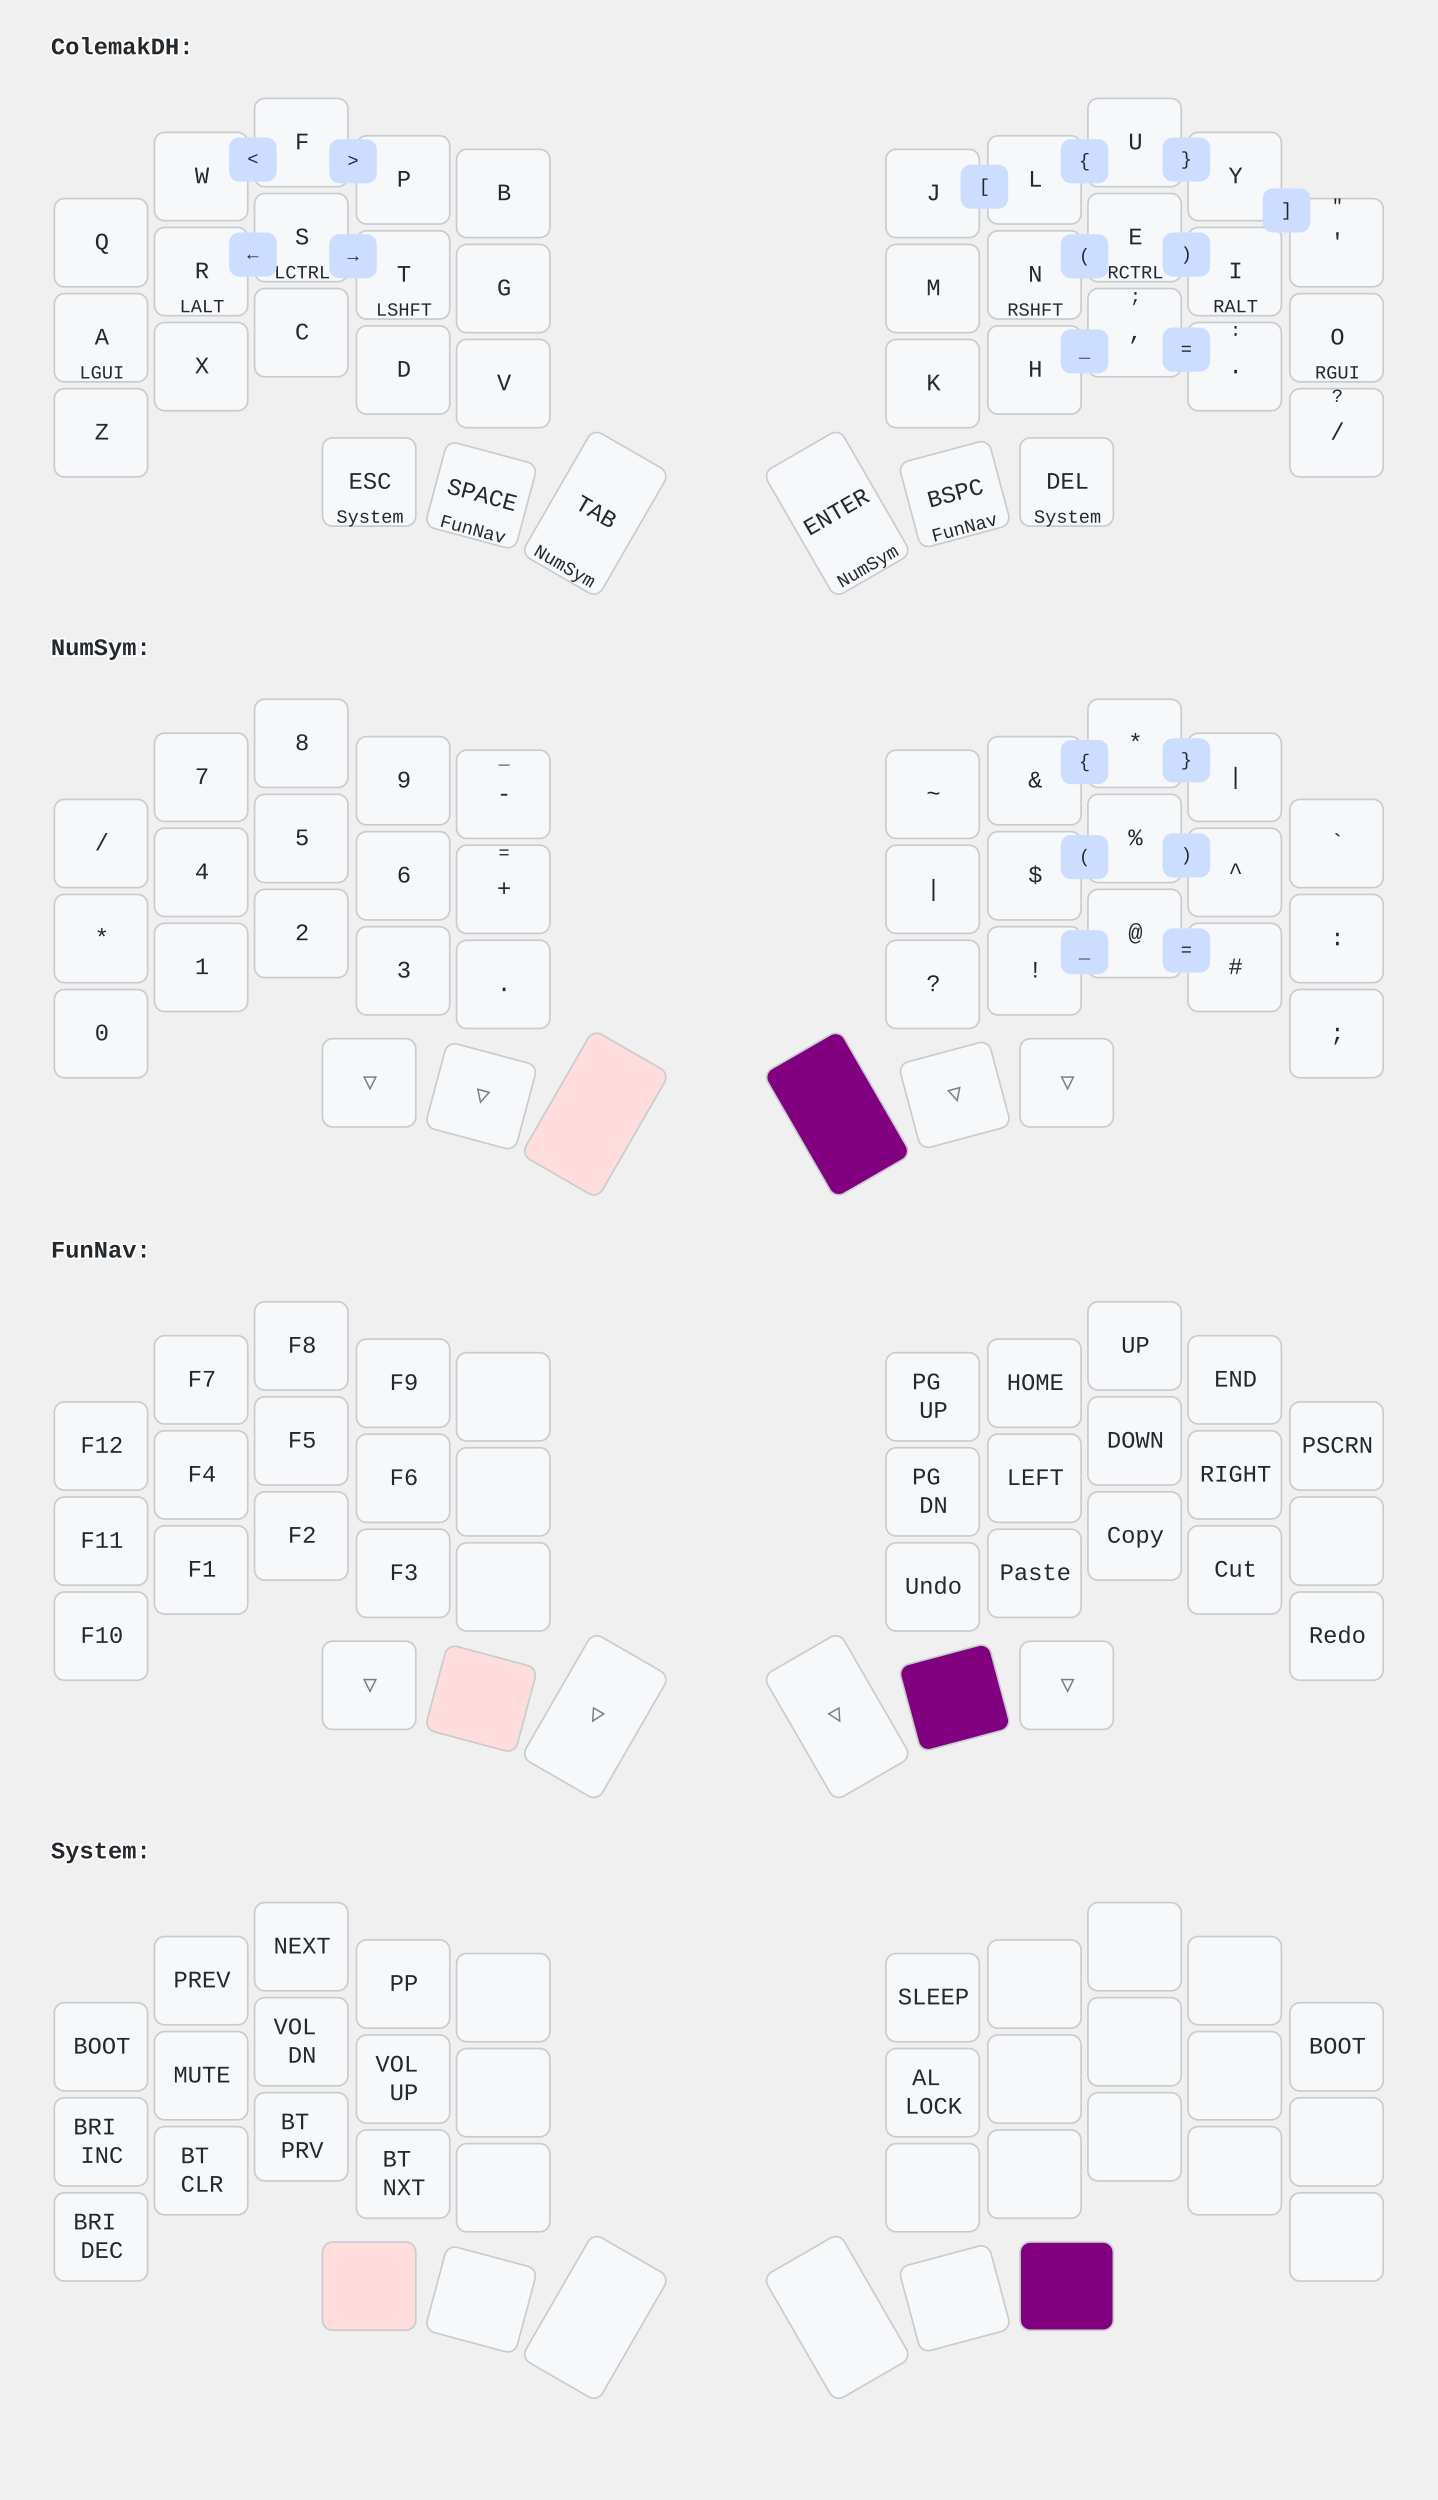
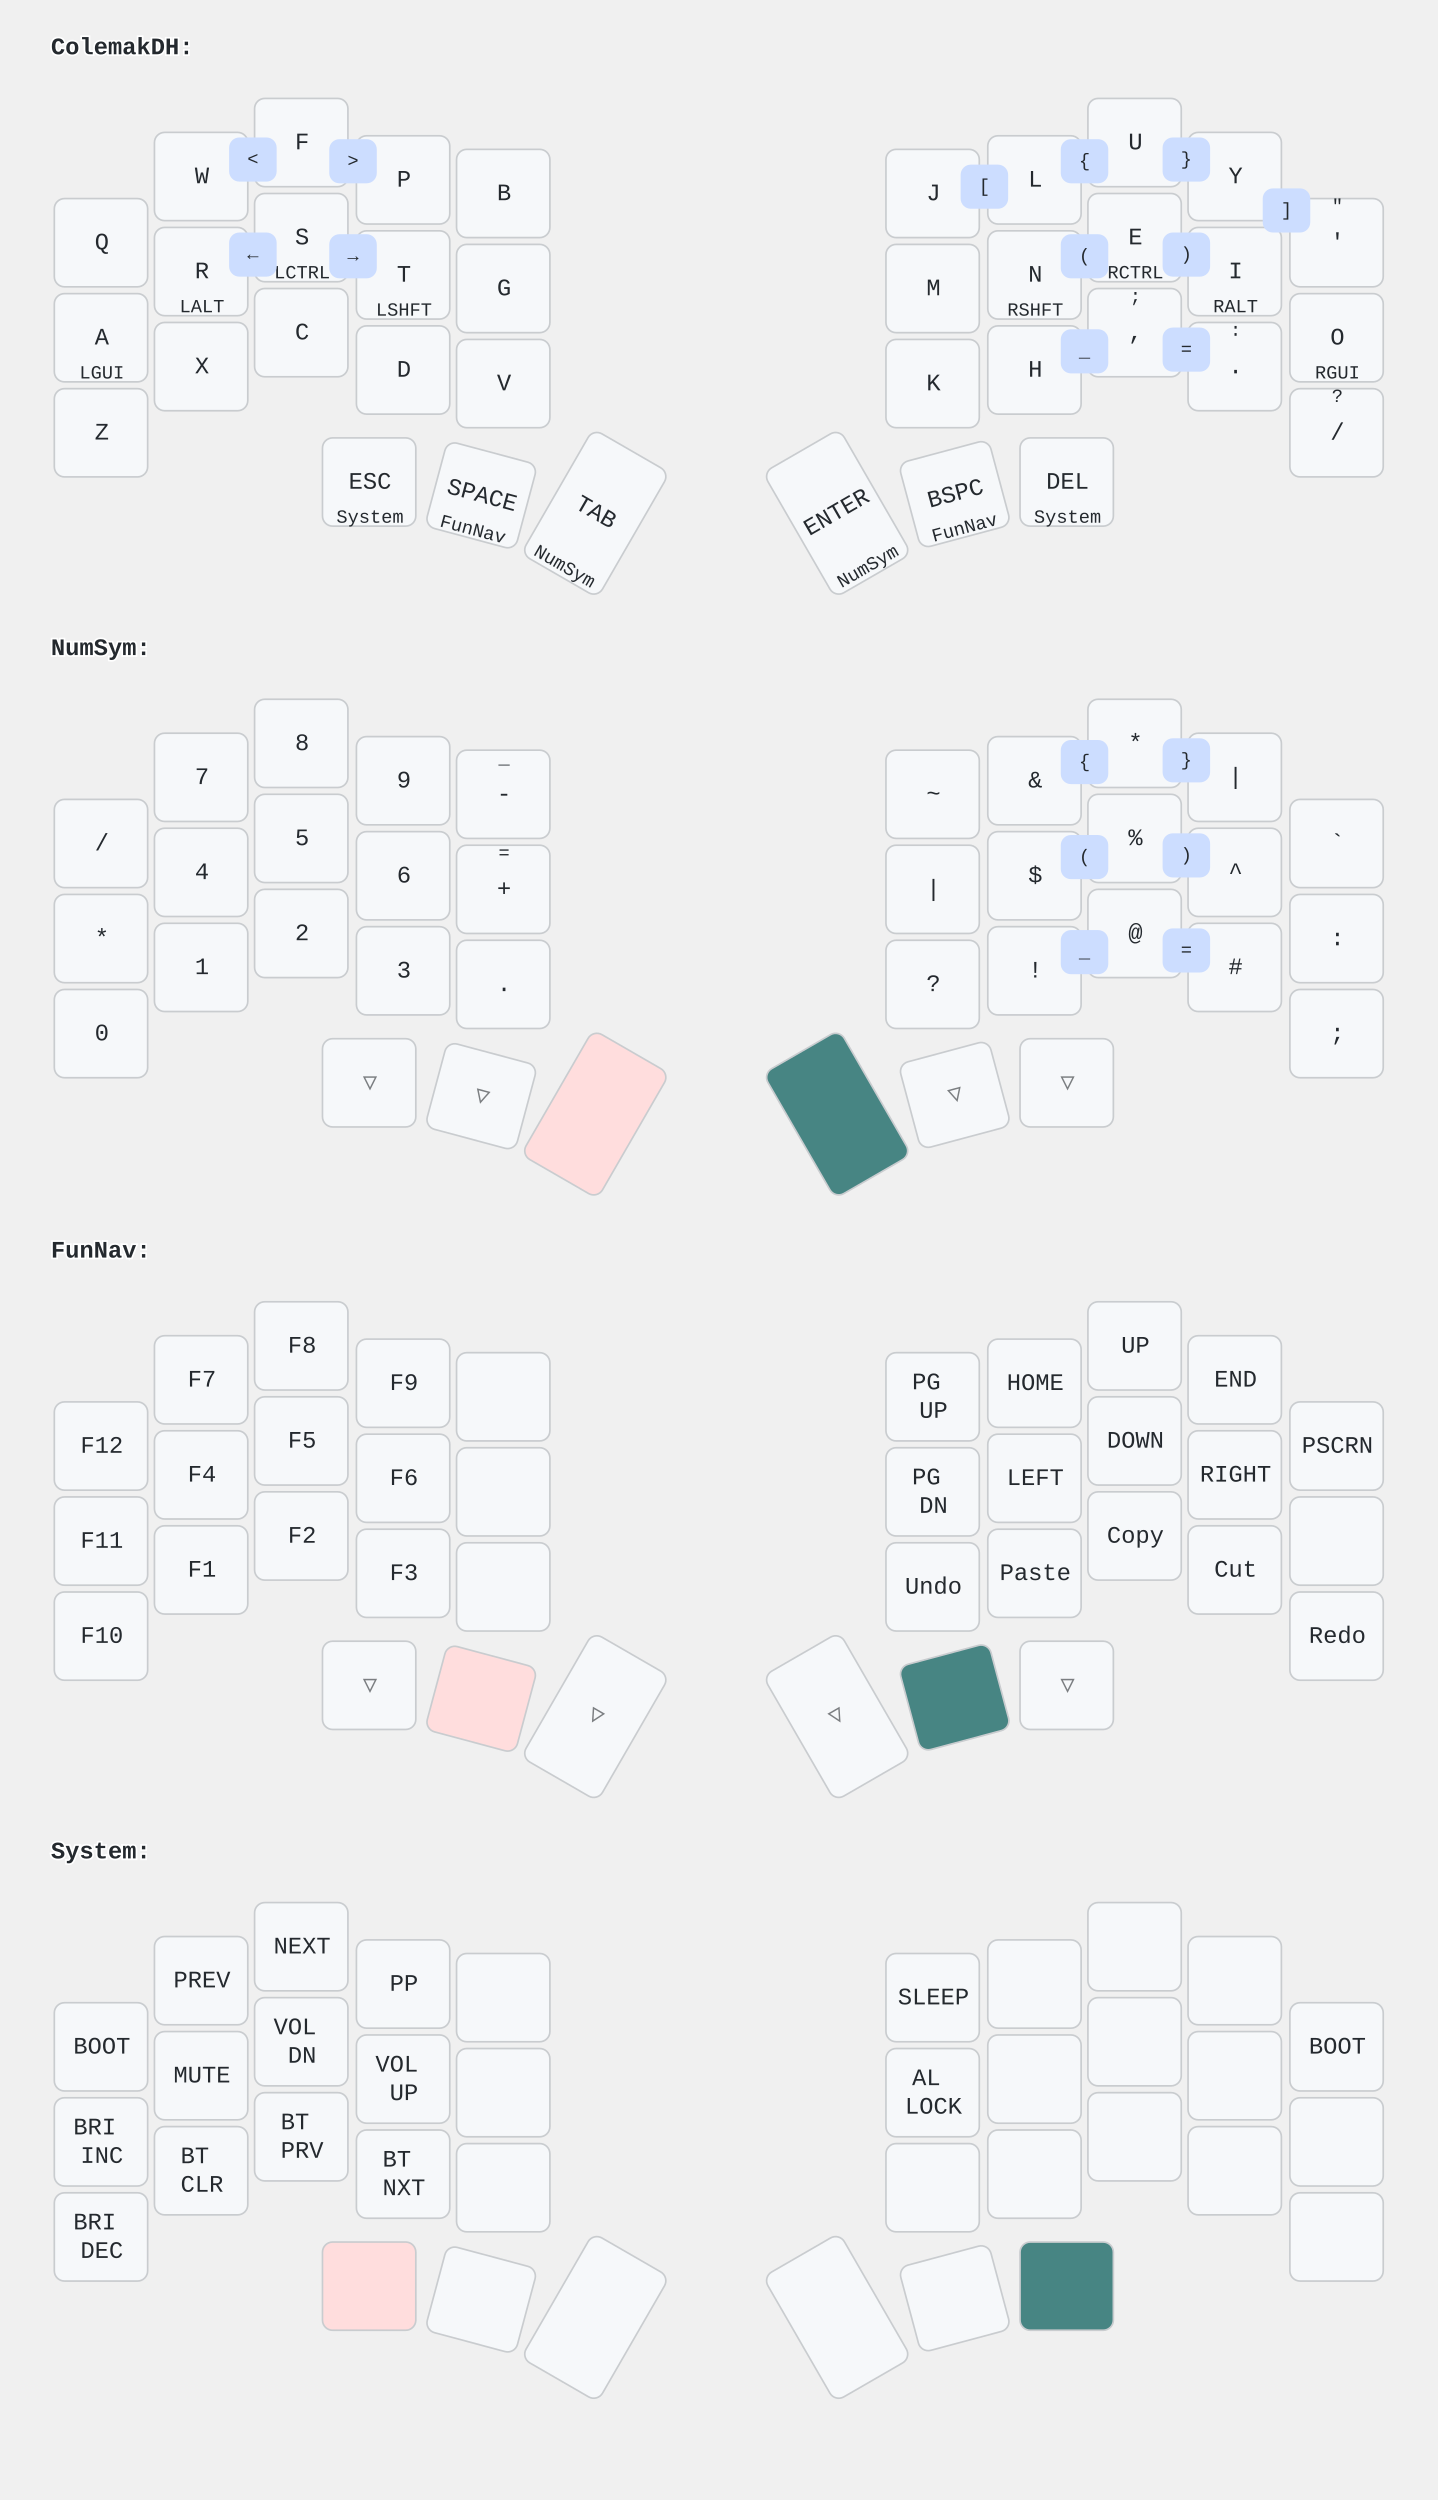
<svg xmlns="http://www.w3.org/2000/svg" width="847" height="1473" viewBox="0 0 847 1473" class="keymap">
  <style>/* inherit to force styles through use tags */
svg path {
    fill: inherit;
}

/* font and background color specifications */
svg.keymap {
    font-family: SFMono-Regular,Consolas,Liberation Mono,Menlo,monospace;
    font-size: 14px;
    font-kerning: normal;
    text-rendering: optimizeLegibility;
    fill: #24292e;
}

/* default key styling */
rect.key {
    fill: #f6f8fa;
    stroke: #c9cccf;
    stroke-width: 1;
}

/* default key side styling, only used is draw_key_sides is set */
rect.side {
    filter: brightness(90%);
}

/* color accent for combo boxes */
rect.combo, rect.combo-separate {
    fill: #cdf;
}

/* color accent for held keys */
rect.held, rect.combo.held {
    fill: #fdd;
}

/* color accent for ghost (optional) keys */
rect.ghost, rect.combo.ghost {
    stroke-dasharray: 4, 4;
    stroke-width: 2;
}

text {
    text-anchor: middle;
    dominant-baseline: middle;
}

/* styling for layer labels */
text.label {
    font-weight: bold;
    text-anchor: start;
    stroke: white;
    stroke-width: 2;
    paint-order: stroke;
}

/* styling for combo tap, and key hold/shifted label text */
text.combo, text.hold, text.shifted {
    font-size: 11px;
}

text.hold {
    text-anchor: middle;
    dominant-baseline: auto;
}

text.shifted {
    text-anchor: middle;
    dominant-baseline: hanging;
}

/* styling for hold/shifted label text in combo box */
text.combo.hold, text.combo.shifted {
    font-size: 8px;
}

/* lighter symbol for transparent keys */
text.trans {
    fill: #7b7e81;
}

/* styling for combo dendrons */
path.combo {
    stroke-width: 1;
    stroke: gray;
    fill: none;
}

/* Start Tabler Icons Cleanup */
/* cannot use height/width with glyphs */
.icon-tabler &gt; path {
    fill: inherit;
    stroke: inherit;
    stroke-width: 2;
}
/* hide tabler's default box */
.icon-tabler &gt; path[stroke="none"][fill="none"] {
    visibility: hidden;
}
/* End Tabler Icons Cleanup */

@media (prefers-color-scheme: dark) {
svg.keymap { fill: #d1d6db; }
rect.key { fill: #3f4750; }
rect.key, rect.combo { stroke: #60666c; }
rect.combo, rect.combo-separate { fill: #1f3d7a; }
rect.held, rect.combo.held { fill: #854747; }
text.label, text.footer { stroke: black; }
text.trans { fill: #7e8184; }
path.combo { stroke: #7f7f7f; }

}
- rect.held.alternate { fill: purple; }</style>
+ rect.held.alternate { fill: #478583; }</style>
  <g transform="translate(30, 0)" class="layer-ColemakDH">
    <text x="0" y="28" class="label">ColemakDH:</text>
    <g transform="translate(0, 56)">
      <g transform="translate(30, 87)" class="key keypos-0">
        <rect rx="6" ry="6" x="-28" y="-26" width="55" height="52" class="key" />
        <text x="0" y="0" class="key tap">Q</text>
      </g>
      <g transform="translate(89, 48)" class="key keypos-1">
        <rect rx="6" ry="6" x="-28" y="-26" width="55" height="52" class="key" />
        <text x="0" y="0" class="key tap">W</text>
      </g>
      <g transform="translate(148, 28)" class="key keypos-2">
        <rect rx="6" ry="6" x="-28" y="-26" width="55" height="52" class="key" />
        <text x="0" y="0" class="key tap">F</text>
      </g>
      <g transform="translate(208, 50)" class="key keypos-3">
        <rect rx="6" ry="6" x="-28" y="-26" width="55" height="52" class="key" />
        <text x="0" y="0" class="key tap">P</text>
      </g>
      <g transform="translate(267, 58)" class="key keypos-4">
        <rect rx="6" ry="6" x="-28" y="-26" width="55" height="52" class="key" />
        <text x="0" y="0" class="key tap">B</text>
      </g>
      <g transform="translate(520, 58)" class="key keypos-5">
        <rect rx="6" ry="6" x="-28" y="-26" width="55" height="52" class="key" />
        <text x="0" y="0" class="key tap">J</text>
      </g>
      <g transform="translate(580, 50)" class="key keypos-6">
        <rect rx="6" ry="6" x="-28" y="-26" width="55" height="52" class="key" />
        <text x="0" y="0" class="key tap">L</text>
      </g>
      <g transform="translate(639, 28)" class="key keypos-7">
        <rect rx="6" ry="6" x="-28" y="-26" width="55" height="52" class="key" />
        <text x="0" y="0" class="key tap">U</text>
      </g>
      <g transform="translate(698, 48)" class="key keypos-8">
        <rect rx="6" ry="6" x="-28" y="-26" width="55" height="52" class="key" />
        <text x="0" y="0" class="key tap">Y</text>
      </g>
      <g transform="translate(758, 87)" class="key keypos-9">
        <rect rx="6" ry="6" x="-28" y="-26" width="55" height="52" class="key" />
        <text x="0" y="0" class="key tap">'</text>
        <text x="0" y="-24" class="key shifted">"</text>
      </g>
      <g transform="translate(30, 143)" class="key keypos-10">
        <rect rx="6" ry="6" x="-28" y="-26" width="55" height="52" class="key" />
        <text x="0" y="0" class="key tap">A</text>
        <text x="0" y="24" class="key hold">LGUI</text>
      </g>
      <g transform="translate(89, 104)" class="key keypos-11">
        <rect rx="6" ry="6" x="-28" y="-26" width="55" height="52" class="key" />
        <text x="0" y="0" class="key tap">R</text>
        <text x="0" y="24" class="key hold">LALT</text>
      </g>
      <g transform="translate(148, 84)" class="key keypos-12">
        <rect rx="6" ry="6" x="-28" y="-26" width="55" height="52" class="key" />
        <text x="0" y="0" class="key tap">S</text>
        <text x="0" y="24" class="key hold">LCTRL</text>
      </g>
      <g transform="translate(208, 106)" class="key keypos-13">
        <rect rx="6" ry="6" x="-28" y="-26" width="55" height="52" class="key" />
        <text x="0" y="0" class="key tap">T</text>
        <text x="0" y="24" class="key hold">LSHFT</text>
      </g>
      <g transform="translate(267, 114)" class="key keypos-14">
        <rect rx="6" ry="6" x="-28" y="-26" width="55" height="52" class="key" />
        <text x="0" y="0" class="key tap">G</text>
      </g>
      <g transform="translate(520, 114)" class="key keypos-15">
        <rect rx="6" ry="6" x="-28" y="-26" width="55" height="52" class="key" />
        <text x="0" y="0" class="key tap">M</text>
      </g>
      <g transform="translate(580, 106)" class="key keypos-16">
        <rect rx="6" ry="6" x="-28" y="-26" width="55" height="52" class="key" />
        <text x="0" y="0" class="key tap">N</text>
        <text x="0" y="24" class="key hold">RSHFT</text>
      </g>
      <g transform="translate(639, 84)" class="key keypos-17">
        <rect rx="6" ry="6" x="-28" y="-26" width="55" height="52" class="key" />
        <text x="0" y="0" class="key tap">E</text>
        <text x="0" y="24" class="key hold">RCTRL</text>
      </g>
      <g transform="translate(698, 104)" class="key keypos-18">
        <rect rx="6" ry="6" x="-28" y="-26" width="55" height="52" class="key" />
        <text x="0" y="0" class="key tap">I</text>
        <text x="0" y="24" class="key hold">RALT</text>
      </g>
      <g transform="translate(758, 143)" class="key keypos-19">
        <rect rx="6" ry="6" x="-28" y="-26" width="55" height="52" class="key" />
        <text x="0" y="0" class="key tap">O</text>
        <text x="0" y="24" class="key hold">RGUI</text>
      </g>
      <g transform="translate(30, 199)" class="key keypos-20">
        <rect rx="6" ry="6" x="-28" y="-26" width="55" height="52" class="key" />
        <text x="0" y="0" class="key tap">Z</text>
      </g>
      <g transform="translate(89, 160)" class="key keypos-21">
        <rect rx="6" ry="6" x="-28" y="-26" width="55" height="52" class="key" />
        <text x="0" y="0" class="key tap">X</text>
      </g>
      <g transform="translate(148, 140)" class="key keypos-22">
        <rect rx="6" ry="6" x="-28" y="-26" width="55" height="52" class="key" />
        <text x="0" y="0" class="key tap">C</text>
      </g>
      <g transform="translate(208, 162)" class="key keypos-23">
        <rect rx="6" ry="6" x="-28" y="-26" width="55" height="52" class="key" />
        <text x="0" y="0" class="key tap">D</text>
      </g>
      <g transform="translate(267, 170)" class="key keypos-24">
        <rect rx="6" ry="6" x="-28" y="-26" width="55" height="52" class="key" />
        <text x="0" y="0" class="key tap">V</text>
      </g>
      <g transform="translate(520, 170)" class="key keypos-25">
        <rect rx="6" ry="6" x="-28" y="-26" width="55" height="52" class="key" />
        <text x="0" y="0" class="key tap">K</text>
      </g>
      <g transform="translate(580, 162)" class="key keypos-26">
        <rect rx="6" ry="6" x="-28" y="-26" width="55" height="52" class="key" />
        <text x="0" y="0" class="key tap">H</text>
      </g>
      <g transform="translate(639, 140)" class="key keypos-27">
        <rect rx="6" ry="6" x="-28" y="-26" width="55" height="52" class="key" />
        <text x="0" y="0" class="key tap">,</text>
        <text x="0" y="-24" class="key shifted">;</text>
      </g>
      <g transform="translate(698, 160)" class="key keypos-28">
        <rect rx="6" ry="6" x="-28" y="-26" width="55" height="52" class="key" />
        <text x="0" y="0" class="key tap">.</text>
        <text x="0" y="-24" class="key shifted">:</text>
      </g>
      <g transform="translate(758, 199)" class="key keypos-29">
        <rect rx="6" ry="6" x="-28" y="-26" width="55" height="52" class="key" />
        <text x="0" y="0" class="key tap">/</text>
        <text x="0" y="-24" class="key shifted">?</text>
      </g>
      <g transform="translate(188, 228)" class="key keypos-30">
        <rect rx="6" ry="6" x="-28" y="-26" width="55" height="52" class="key" />
        <text x="0" y="0" class="key tap">ESC</text>
        <text x="0" y="24" class="key hold">System</text>
      </g>
      <g transform="translate(254, 236) rotate(15.0)" class="key keypos-31">
        <rect rx="6" ry="6" x="-28" y="-26" width="55" height="52" class="key" />
        <text x="0" y="0" class="key tap">SPACE</text>
        <text x="0" y="24" class="key hold">FunNav</text>
      </g>
      <g transform="translate(321, 246) rotate(30.0)" class="key keypos-32">
        <rect rx="6" ry="6" x="-26" y="-42" width="52" height="85" class="key" />
        <text x="0" y="0" class="key tap">TAB</text>
        <text x="0" y="40" class="key hold">NumSym</text>
      </g>
      <g transform="translate(463, 246) rotate(-30.0)" class="key keypos-33">
        <rect rx="6" ry="6" x="-26" y="-42" width="52" height="85" class="key" />
        <text x="0" y="0" class="key tap">ENTER</text>
        <text x="0" y="40" class="key hold">NumSym</text>
      </g>
      <g transform="translate(533, 235) rotate(-15.0)" class="key keypos-34">
        <rect rx="6" ry="6" x="-28" y="-26" width="55" height="52" class="key" />
        <text x="0" y="0" class="key tap">BSPC</text>
        <text x="0" y="24" class="key hold">FunNav</text>
      </g>
      <g transform="translate(599, 228)" class="key keypos-35">
        <rect rx="6" ry="6" x="-28" y="-26" width="55" height="52" class="key" />
        <text x="0" y="0" class="key tap">DEL</text>
        <text x="0" y="24" class="key hold">System</text>
      </g>
      <g class="combo combopos-0">
        <rect rx="6" ry="6" x="595" y="26" width="28" height="26" class="combo" />
        <text x="609" y="39" class="combo tap">{</text>
      </g>
      <g class="combo combopos-1">
        <rect rx="6" ry="6" x="655" y="25" width="28" height="26" class="combo" />
        <text x="669" y="38" class="combo tap">}</text>
      </g>
      <g class="combo combopos-2">
        <rect rx="6" ry="6" x="536" y="41" width="28" height="26" class="combo" />
        <text x="550" y="54" class="combo tap">[</text>
      </g>
      <g class="combo combopos-3">
        <rect rx="6" ry="6" x="714" y="55" width="28" height="26" class="combo" />
        <text x="728" y="68" class="combo tap">]</text>
      </g>
      <g class="combo combopos-4">
        <rect rx="6" ry="6" x="595" y="82" width="28" height="26" class="combo" />
        <text x="609" y="95" class="combo tap">(</text>
      </g>
      <g class="combo combopos-5">
        <rect rx="6" ry="6" x="655" y="81" width="28" height="26" class="combo" />
        <text x="669" y="94" class="combo tap">)</text>
      </g>
      <g class="combo combopos-6">
        <rect rx="6" ry="6" x="105" y="25" width="28" height="26" class="combo" />
        <text x="119" y="38" class="combo tap">&lt;</text>
      </g>
      <g class="combo combopos-7">
        <rect rx="6" ry="6" x="164" y="26" width="28" height="26" class="combo" />
        <text x="178" y="39" class="combo tap">&gt;</text>
      </g>
      <g class="combo combopos-8">
        <rect rx="6" ry="6" x="595" y="138" width="28" height="26" class="combo" />
        <text x="609" y="151" class="combo tap">_</text>
      </g>
      <g class="combo combopos-9">
        <rect rx="6" ry="6" x="655" y="137" width="28" height="26" class="combo" />
        <text x="669" y="150" class="combo tap">=</text>
      </g>
      <g class="combo combopos-10">
        <rect rx="6" ry="6" x="105" y="81" width="28" height="26" class="combo" />
        <text x="119" y="94" class="combo tap">←</text>
      </g>
      <g class="combo combopos-11">
        <rect rx="6" ry="6" x="164" y="82" width="28" height="26" class="combo" />
        <text x="178" y="95" class="combo tap">→</text>
      </g>
    </g>
  </g>
  <g transform="translate(30, 354)" class="layer-NumSym">
    <text x="0" y="28" class="label">NumSym:</text>
    <g transform="translate(0, 56)">
      <g transform="translate(30, 87)" class="key keypos-0">
        <rect rx="6" ry="6" x="-28" y="-26" width="55" height="52" class="key" />
        <text x="0" y="0" class="key tap">/</text>
      </g>
      <g transform="translate(89, 48)" class="key keypos-1">
        <rect rx="6" ry="6" x="-28" y="-26" width="55" height="52" class="key" />
        <text x="0" y="0" class="key tap">7</text>
      </g>
      <g transform="translate(148, 28)" class="key keypos-2">
        <rect rx="6" ry="6" x="-28" y="-26" width="55" height="52" class="key" />
        <text x="0" y="0" class="key tap">8</text>
      </g>
      <g transform="translate(208, 50)" class="key keypos-3">
        <rect rx="6" ry="6" x="-28" y="-26" width="55" height="52" class="key" />
        <text x="0" y="0" class="key tap">9</text>
      </g>
      <g transform="translate(267, 58)" class="key keypos-4">
        <rect rx="6" ry="6" x="-28" y="-26" width="55" height="52" class="key" />
        <text x="0" y="0" class="key tap">-</text>
        <text x="0" y="-24" class="key shifted">_</text>
      </g>
      <g transform="translate(520, 58)" class="key keypos-5">
        <rect rx="6" ry="6" x="-28" y="-26" width="55" height="52" class="key" />
        <text x="0" y="0" class="key tap">~</text>
      </g>
      <g transform="translate(580, 50)" class="key keypos-6">
        <rect rx="6" ry="6" x="-28" y="-26" width="55" height="52" class="key" />
        <text x="0" y="0" class="key tap">&amp;</text>
      </g>
      <g transform="translate(639, 28)" class="key keypos-7">
        <rect rx="6" ry="6" x="-28" y="-26" width="55" height="52" class="key" />
        <text x="0" y="0" class="key tap">*</text>
      </g>
      <g transform="translate(698, 48)" class="key keypos-8">
        <rect rx="6" ry="6" x="-28" y="-26" width="55" height="52" class="key" />
        <text x="0" y="0" class="key tap">|</text>
      </g>
      <g transform="translate(758, 87)" class="key keypos-9">
        <rect rx="6" ry="6" x="-28" y="-26" width="55" height="52" class="key" />
        <text x="0" y="0" class="key tap">`</text>
      </g>
      <g transform="translate(30, 143)" class="key keypos-10">
        <rect rx="6" ry="6" x="-28" y="-26" width="55" height="52" class="key" />
        <text x="0" y="0" class="key tap">*</text>
      </g>
      <g transform="translate(89, 104)" class="key keypos-11">
        <rect rx="6" ry="6" x="-28" y="-26" width="55" height="52" class="key" />
        <text x="0" y="0" class="key tap">4</text>
      </g>
      <g transform="translate(148, 84)" class="key keypos-12">
        <rect rx="6" ry="6" x="-28" y="-26" width="55" height="52" class="key" />
        <text x="0" y="0" class="key tap">5</text>
      </g>
      <g transform="translate(208, 106)" class="key keypos-13">
        <rect rx="6" ry="6" x="-28" y="-26" width="55" height="52" class="key" />
        <text x="0" y="0" class="key tap">6</text>
      </g>
      <g transform="translate(267, 114)" class="key keypos-14">
        <rect rx="6" ry="6" x="-28" y="-26" width="55" height="52" class="key" />
        <text x="0" y="0" class="key tap">+</text>
        <text x="0" y="-24" class="key shifted">=</text>
      </g>
      <g transform="translate(520, 114)" class="key keypos-15">
        <rect rx="6" ry="6" x="-28" y="-26" width="55" height="52" class="key" />
        <text x="0" y="0" class="key tap">|</text>
      </g>
      <g transform="translate(580, 106)" class="key keypos-16">
        <rect rx="6" ry="6" x="-28" y="-26" width="55" height="52" class="key" />
        <text x="0" y="0" class="key tap">$</text>
      </g>
      <g transform="translate(639, 84)" class="key keypos-17">
        <rect rx="6" ry="6" x="-28" y="-26" width="55" height="52" class="key" />
        <text x="0" y="0" class="key tap">%</text>
      </g>
      <g transform="translate(698, 104)" class="key keypos-18">
        <rect rx="6" ry="6" x="-28" y="-26" width="55" height="52" class="key" />
        <text x="0" y="0" class="key tap">^</text>
      </g>
      <g transform="translate(758, 143)" class="key keypos-19">
        <rect rx="6" ry="6" x="-28" y="-26" width="55" height="52" class="key" />
        <text x="0" y="0" class="key tap">:</text>
      </g>
      <g transform="translate(30, 199)" class="key keypos-20">
        <rect rx="6" ry="6" x="-28" y="-26" width="55" height="52" class="key" />
        <text x="0" y="0" class="key tap">0</text>
      </g>
      <g transform="translate(89, 160)" class="key keypos-21">
        <rect rx="6" ry="6" x="-28" y="-26" width="55" height="52" class="key" />
        <text x="0" y="0" class="key tap">1</text>
      </g>
      <g transform="translate(148, 140)" class="key keypos-22">
        <rect rx="6" ry="6" x="-28" y="-26" width="55" height="52" class="key" />
        <text x="0" y="0" class="key tap">2</text>
      </g>
      <g transform="translate(208, 162)" class="key keypos-23">
        <rect rx="6" ry="6" x="-28" y="-26" width="55" height="52" class="key" />
        <text x="0" y="0" class="key tap">3</text>
      </g>
      <g transform="translate(267, 170)" class="key keypos-24">
        <rect rx="6" ry="6" x="-28" y="-26" width="55" height="52" class="key" />
        <text x="0" y="0" class="key tap">.</text>
      </g>
      <g transform="translate(520, 170)" class="key keypos-25">
        <rect rx="6" ry="6" x="-28" y="-26" width="55" height="52" class="key" />
        <text x="0" y="0" class="key tap">?</text>
      </g>
      <g transform="translate(580, 162)" class="key keypos-26">
        <rect rx="6" ry="6" x="-28" y="-26" width="55" height="52" class="key" />
        <text x="0" y="0" class="key tap">!</text>
      </g>
      <g transform="translate(639, 140)" class="key keypos-27">
        <rect rx="6" ry="6" x="-28" y="-26" width="55" height="52" class="key" />
        <text x="0" y="0" class="key tap">@</text>
      </g>
      <g transform="translate(698, 160)" class="key keypos-28">
        <rect rx="6" ry="6" x="-28" y="-26" width="55" height="52" class="key" />
        <text x="0" y="0" class="key tap">#</text>
      </g>
      <g transform="translate(758, 199)" class="key keypos-29">
        <rect rx="6" ry="6" x="-28" y="-26" width="55" height="52" class="key" />
        <text x="0" y="0" class="key tap">;</text>
      </g>
      <g transform="translate(188, 228)" class="key trans keypos-30">
        <rect rx="6" ry="6" x="-28" y="-26" width="55" height="52" class="key trans" />
        <text x="0" y="0" class="key trans tap">▽</text>
      </g>
      <g transform="translate(254, 236) rotate(15.0)" class="key trans keypos-31">
        <rect rx="6" ry="6" x="-28" y="-26" width="55" height="52" class="key trans" />
        <text x="0" y="0" class="key trans tap">▽</text>
      </g>
      <g transform="translate(321, 246) rotate(30.0)" class="key held keypos-32">
        <rect rx="6" ry="6" x="-26" y="-42" width="52" height="85" class="key held" />
      </g>
      <g transform="translate(463, 246) rotate(-30.0)" class="key held alternate keypos-33">
        <rect rx="6" ry="6" x="-26" y="-42" width="52" height="85" class="key held alternate" />
      </g>
      <g transform="translate(533, 235) rotate(-15.0)" class="key trans keypos-34">
        <rect rx="6" ry="6" x="-28" y="-26" width="55" height="52" class="key trans" />
        <text x="0" y="0" class="key trans tap">▽</text>
      </g>
      <g transform="translate(599, 228)" class="key trans keypos-35">
        <rect rx="6" ry="6" x="-28" y="-26" width="55" height="52" class="key trans" />
        <text x="0" y="0" class="key trans tap">▽</text>
      </g>
      <g class="combo combopos-0">
        <rect rx="6" ry="6" x="595" y="26" width="28" height="26" class="combo" />
        <text x="609" y="39" class="combo tap">{</text>
      </g>
      <g class="combo combopos-1">
        <rect rx="6" ry="6" x="655" y="25" width="28" height="26" class="combo" />
        <text x="669" y="38" class="combo tap">}</text>
      </g>
      <g class="combo combopos-2">
        <rect rx="6" ry="6" x="595" y="82" width="28" height="26" class="combo" />
        <text x="609" y="95" class="combo tap">(</text>
      </g>
      <g class="combo combopos-3">
        <rect rx="6" ry="6" x="655" y="81" width="28" height="26" class="combo" />
        <text x="669" y="94" class="combo tap">)</text>
      </g>
      <g class="combo combopos-4">
        <rect rx="6" ry="6" x="595" y="138" width="28" height="26" class="combo" />
        <text x="609" y="151" class="combo tap">_</text>
      </g>
      <g class="combo combopos-5">
        <rect rx="6" ry="6" x="655" y="137" width="28" height="26" class="combo" />
        <text x="669" y="150" class="combo tap">=</text>
      </g>
    </g>
  </g>
  <g transform="translate(30, 709)" class="layer-FunNav">
    <text x="0" y="28" class="label">FunNav:</text>
    <g transform="translate(0, 56)">
      <g transform="translate(30, 87)" class="key keypos-0">
        <rect rx="6" ry="6" x="-28" y="-26" width="55" height="52" class="key" />
        <text x="0" y="0" class="key tap">F12</text>
      </g>
      <g transform="translate(89, 48)" class="key keypos-1">
        <rect rx="6" ry="6" x="-28" y="-26" width="55" height="52" class="key" />
        <text x="0" y="0" class="key tap">F7</text>
      </g>
      <g transform="translate(148, 28)" class="key keypos-2">
        <rect rx="6" ry="6" x="-28" y="-26" width="55" height="52" class="key" />
        <text x="0" y="0" class="key tap">F8</text>
      </g>
      <g transform="translate(208, 50)" class="key keypos-3">
        <rect rx="6" ry="6" x="-28" y="-26" width="55" height="52" class="key" />
        <text x="0" y="0" class="key tap">F9</text>
      </g>
      <g transform="translate(267, 58)" class="key keypos-4">
        <rect rx="6" ry="6" x="-28" y="-26" width="55" height="52" class="key" />
      </g>
      <g transform="translate(520, 58)" class="key keypos-5">
        <rect rx="6" ry="6" x="-28" y="-26" width="55" height="52" class="key" />
        <text x="0" y="0" class="key tap">
          <tspan x="0" dy="-0.6em">PG</tspan>
          <tspan x="0" dy="1.2em">UP</tspan>
        </text>
      </g>
      <g transform="translate(580, 50)" class="key keypos-6">
        <rect rx="6" ry="6" x="-28" y="-26" width="55" height="52" class="key" />
        <text x="0" y="0" class="key tap">HOME</text>
      </g>
      <g transform="translate(639, 28)" class="key keypos-7">
        <rect rx="6" ry="6" x="-28" y="-26" width="55" height="52" class="key" />
        <text x="0" y="0" class="key tap">UP</text>
      </g>
      <g transform="translate(698, 48)" class="key keypos-8">
        <rect rx="6" ry="6" x="-28" y="-26" width="55" height="52" class="key" />
        <text x="0" y="0" class="key tap">END</text>
      </g>
      <g transform="translate(758, 87)" class="key keypos-9">
        <rect rx="6" ry="6" x="-28" y="-26" width="55" height="52" class="key" />
        <text x="0" y="0" class="key tap">PSCRN</text>
      </g>
      <g transform="translate(30, 143)" class="key keypos-10">
        <rect rx="6" ry="6" x="-28" y="-26" width="55" height="52" class="key" />
        <text x="0" y="0" class="key tap">F11</text>
      </g>
      <g transform="translate(89, 104)" class="key keypos-11">
        <rect rx="6" ry="6" x="-28" y="-26" width="55" height="52" class="key" />
        <text x="0" y="0" class="key tap">F4</text>
      </g>
      <g transform="translate(148, 84)" class="key keypos-12">
        <rect rx="6" ry="6" x="-28" y="-26" width="55" height="52" class="key" />
        <text x="0" y="0" class="key tap">F5</text>
      </g>
      <g transform="translate(208, 106)" class="key keypos-13">
        <rect rx="6" ry="6" x="-28" y="-26" width="55" height="52" class="key" />
        <text x="0" y="0" class="key tap">F6</text>
      </g>
      <g transform="translate(267, 114)" class="key keypos-14">
        <rect rx="6" ry="6" x="-28" y="-26" width="55" height="52" class="key" />
      </g>
      <g transform="translate(520, 114)" class="key keypos-15">
        <rect rx="6" ry="6" x="-28" y="-26" width="55" height="52" class="key" />
        <text x="0" y="0" class="key tap">
          <tspan x="0" dy="-0.6em">PG</tspan>
          <tspan x="0" dy="1.2em">DN</tspan>
        </text>
      </g>
      <g transform="translate(580, 106)" class="key keypos-16">
        <rect rx="6" ry="6" x="-28" y="-26" width="55" height="52" class="key" />
        <text x="0" y="0" class="key tap">LEFT</text>
      </g>
      <g transform="translate(639, 84)" class="key keypos-17">
        <rect rx="6" ry="6" x="-28" y="-26" width="55" height="52" class="key" />
        <text x="0" y="0" class="key tap">DOWN</text>
      </g>
      <g transform="translate(698, 104)" class="key keypos-18">
        <rect rx="6" ry="6" x="-28" y="-26" width="55" height="52" class="key" />
        <text x="0" y="0" class="key tap">RIGHT</text>
      </g>
      <g transform="translate(758, 143)" class="key keypos-19">
        <rect rx="6" ry="6" x="-28" y="-26" width="55" height="52" class="key" />
      </g>
      <g transform="translate(30, 199)" class="key keypos-20">
        <rect rx="6" ry="6" x="-28" y="-26" width="55" height="52" class="key" />
        <text x="0" y="0" class="key tap">F10</text>
      </g>
      <g transform="translate(89, 160)" class="key keypos-21">
        <rect rx="6" ry="6" x="-28" y="-26" width="55" height="52" class="key" />
        <text x="0" y="0" class="key tap">F1</text>
      </g>
      <g transform="translate(148, 140)" class="key keypos-22">
        <rect rx="6" ry="6" x="-28" y="-26" width="55" height="52" class="key" />
        <text x="0" y="0" class="key tap">F2</text>
      </g>
      <g transform="translate(208, 162)" class="key keypos-23">
        <rect rx="6" ry="6" x="-28" y="-26" width="55" height="52" class="key" />
        <text x="0" y="0" class="key tap">F3</text>
      </g>
      <g transform="translate(267, 170)" class="key keypos-24">
        <rect rx="6" ry="6" x="-28" y="-26" width="55" height="52" class="key" />
      </g>
      <g transform="translate(520, 170)" class="key keypos-25">
        <rect rx="6" ry="6" x="-28" y="-26" width="55" height="52" class="key" />
        <text x="0" y="0" class="key tap">Undo</text>
      </g>
      <g transform="translate(580, 162)" class="key keypos-26">
        <rect rx="6" ry="6" x="-28" y="-26" width="55" height="52" class="key" />
        <text x="0" y="0" class="key tap">Paste</text>
      </g>
      <g transform="translate(639, 140)" class="key keypos-27">
        <rect rx="6" ry="6" x="-28" y="-26" width="55" height="52" class="key" />
        <text x="0" y="0" class="key tap">Copy</text>
      </g>
      <g transform="translate(698, 160)" class="key keypos-28">
        <rect rx="6" ry="6" x="-28" y="-26" width="55" height="52" class="key" />
        <text x="0" y="0" class="key tap">Cut</text>
      </g>
      <g transform="translate(758, 199)" class="key keypos-29">
        <rect rx="6" ry="6" x="-28" y="-26" width="55" height="52" class="key" />
        <text x="0" y="0" class="key tap">Redo</text>
      </g>
      <g transform="translate(188, 228)" class="key trans keypos-30">
        <rect rx="6" ry="6" x="-28" y="-26" width="55" height="52" class="key trans" />
        <text x="0" y="0" class="key trans tap">▽</text>
      </g>
      <g transform="translate(254, 236) rotate(15.0)" class="key held keypos-31">
        <rect rx="6" ry="6" x="-28" y="-26" width="55" height="52" class="key held" />
      </g>
      <g transform="translate(321, 246) rotate(30.0)" class="key trans keypos-32">
        <rect rx="6" ry="6" x="-26" y="-42" width="52" height="85" class="key trans" />
        <text x="0" y="0" class="key trans tap">▽</text>
      </g>
      <g transform="translate(463, 246) rotate(-30.0)" class="key trans keypos-33">
        <rect rx="6" ry="6" x="-26" y="-42" width="52" height="85" class="key trans" />
        <text x="0" y="0" class="key trans tap">▽</text>
      </g>
      <g transform="translate(533, 235) rotate(-15.0)" class="key held alternate keypos-34">
        <rect rx="6" ry="6" x="-28" y="-26" width="55" height="52" class="key held alternate" />
      </g>
      <g transform="translate(599, 228)" class="key trans keypos-35">
        <rect rx="6" ry="6" x="-28" y="-26" width="55" height="52" class="key trans" />
        <text x="0" y="0" class="key trans tap">▽</text>
      </g>
    </g>
  </g>
  <g transform="translate(30, 1063)" class="layer-System">
    <text x="0" y="28" class="label">System:</text>
    <g transform="translate(0, 56)">
      <g transform="translate(30, 87)" class="key keypos-0">
        <rect rx="6" ry="6" x="-28" y="-26" width="55" height="52" class="key" />
        <text x="0" y="0" class="key tap">BOOT</text>
      </g>
      <g transform="translate(89, 48)" class="key keypos-1">
        <rect rx="6" ry="6" x="-28" y="-26" width="55" height="52" class="key" />
        <text x="0" y="0" class="key tap">PREV</text>
      </g>
      <g transform="translate(148, 28)" class="key keypos-2">
        <rect rx="6" ry="6" x="-28" y="-26" width="55" height="52" class="key" />
        <text x="0" y="0" class="key tap">NEXT</text>
      </g>
      <g transform="translate(208, 50)" class="key keypos-3">
        <rect rx="6" ry="6" x="-28" y="-26" width="55" height="52" class="key" />
        <text x="0" y="0" class="key tap">PP</text>
      </g>
      <g transform="translate(267, 58)" class="key keypos-4">
        <rect rx="6" ry="6" x="-28" y="-26" width="55" height="52" class="key" />
      </g>
      <g transform="translate(520, 58)" class="key keypos-5">
        <rect rx="6" ry="6" x="-28" y="-26" width="55" height="52" class="key" />
        <text x="0" y="0" class="key tap">SLEEP</text>
      </g>
      <g transform="translate(580, 50)" class="key keypos-6">
        <rect rx="6" ry="6" x="-28" y="-26" width="55" height="52" class="key" />
      </g>
      <g transform="translate(639, 28)" class="key keypos-7">
        <rect rx="6" ry="6" x="-28" y="-26" width="55" height="52" class="key" />
      </g>
      <g transform="translate(698, 48)" class="key keypos-8">
        <rect rx="6" ry="6" x="-28" y="-26" width="55" height="52" class="key" />
      </g>
      <g transform="translate(758, 87)" class="key keypos-9">
        <rect rx="6" ry="6" x="-28" y="-26" width="55" height="52" class="key" />
        <text x="0" y="0" class="key tap">BOOT</text>
      </g>
      <g transform="translate(30, 143)" class="key keypos-10">
        <rect rx="6" ry="6" x="-28" y="-26" width="55" height="52" class="key" />
        <text x="0" y="0" class="key tap">
          <tspan x="0" dy="-0.6em">BRI</tspan>
          <tspan x="0" dy="1.2em">INC</tspan>
        </text>
      </g>
      <g transform="translate(89, 104)" class="key keypos-11">
        <rect rx="6" ry="6" x="-28" y="-26" width="55" height="52" class="key" />
        <text x="0" y="0" class="key tap">MUTE</text>
      </g>
      <g transform="translate(148, 84)" class="key keypos-12">
        <rect rx="6" ry="6" x="-28" y="-26" width="55" height="52" class="key" />
        <text x="0" y="0" class="key tap">
          <tspan x="0" dy="-0.6em">VOL</tspan>
          <tspan x="0" dy="1.2em">DN</tspan>
        </text>
      </g>
      <g transform="translate(208, 106)" class="key keypos-13">
        <rect rx="6" ry="6" x="-28" y="-26" width="55" height="52" class="key" />
        <text x="0" y="0" class="key tap">
          <tspan x="0" dy="-0.6em">VOL</tspan>
          <tspan x="0" dy="1.2em">UP</tspan>
        </text>
      </g>
      <g transform="translate(267, 114)" class="key keypos-14">
        <rect rx="6" ry="6" x="-28" y="-26" width="55" height="52" class="key" />
      </g>
      <g transform="translate(520, 114)" class="key keypos-15">
        <rect rx="6" ry="6" x="-28" y="-26" width="55" height="52" class="key" />
        <text x="0" y="0" class="key tap">
          <tspan x="0" dy="-0.6em">AL</tspan>
          <tspan x="0" dy="1.2em">LOCK</tspan>
        </text>
      </g>
      <g transform="translate(580, 106)" class="key keypos-16">
        <rect rx="6" ry="6" x="-28" y="-26" width="55" height="52" class="key" />
      </g>
      <g transform="translate(639, 84)" class="key keypos-17">
        <rect rx="6" ry="6" x="-28" y="-26" width="55" height="52" class="key" />
      </g>
      <g transform="translate(698, 104)" class="key keypos-18">
        <rect rx="6" ry="6" x="-28" y="-26" width="55" height="52" class="key" />
      </g>
      <g transform="translate(758, 143)" class="key keypos-19">
        <rect rx="6" ry="6" x="-28" y="-26" width="55" height="52" class="key" />
      </g>
      <g transform="translate(30, 199)" class="key keypos-20">
        <rect rx="6" ry="6" x="-28" y="-26" width="55" height="52" class="key" />
        <text x="0" y="0" class="key tap">
          <tspan x="0" dy="-0.6em">BRI</tspan>
          <tspan x="0" dy="1.2em">DEC</tspan>
        </text>
      </g>
      <g transform="translate(89, 160)" class="key keypos-21">
        <rect rx="6" ry="6" x="-28" y="-26" width="55" height="52" class="key" />
        <text x="0" y="0" class="key tap">
          <tspan x="0" dy="-0.6em">BT</tspan>
          <tspan x="0" dy="1.2em">CLR</tspan>
        </text>
      </g>
      <g transform="translate(148, 140)" class="key keypos-22">
        <rect rx="6" ry="6" x="-28" y="-26" width="55" height="52" class="key" />
        <text x="0" y="0" class="key tap">
          <tspan x="0" dy="-0.6em">BT</tspan>
          <tspan x="0" dy="1.2em">PRV</tspan>
        </text>
      </g>
      <g transform="translate(208, 162)" class="key keypos-23">
        <rect rx="6" ry="6" x="-28" y="-26" width="55" height="52" class="key" />
        <text x="0" y="0" class="key tap">
          <tspan x="0" dy="-0.6em">BT</tspan>
          <tspan x="0" dy="1.2em">NXT</tspan>
        </text>
      </g>
      <g transform="translate(267, 170)" class="key keypos-24">
        <rect rx="6" ry="6" x="-28" y="-26" width="55" height="52" class="key" />
      </g>
      <g transform="translate(520, 170)" class="key keypos-25">
        <rect rx="6" ry="6" x="-28" y="-26" width="55" height="52" class="key" />
      </g>
      <g transform="translate(580, 162)" class="key keypos-26">
        <rect rx="6" ry="6" x="-28" y="-26" width="55" height="52" class="key" />
      </g>
      <g transform="translate(639, 140)" class="key keypos-27">
        <rect rx="6" ry="6" x="-28" y="-26" width="55" height="52" class="key" />
      </g>
      <g transform="translate(698, 160)" class="key keypos-28">
        <rect rx="6" ry="6" x="-28" y="-26" width="55" height="52" class="key" />
      </g>
      <g transform="translate(758, 199)" class="key keypos-29">
        <rect rx="6" ry="6" x="-28" y="-26" width="55" height="52" class="key" />
      </g>
      <g transform="translate(188, 228)" class="key held keypos-30">
        <rect rx="6" ry="6" x="-28" y="-26" width="55" height="52" class="key held" />
      </g>
      <g transform="translate(254, 236) rotate(15.0)" class="key keypos-31">
        <rect rx="6" ry="6" x="-28" y="-26" width="55" height="52" class="key" />
      </g>
      <g transform="translate(321, 246) rotate(30.0)" class="key keypos-32">
        <rect rx="6" ry="6" x="-26" y="-42" width="52" height="85" class="key" />
      </g>
      <g transform="translate(463, 246) rotate(-30.0)" class="key keypos-33">
        <rect rx="6" ry="6" x="-26" y="-42" width="52" height="85" class="key" />
      </g>
      <g transform="translate(533, 235) rotate(-15.0)" class="key keypos-34">
        <rect rx="6" ry="6" x="-28" y="-26" width="55" height="52" class="key" />
      </g>
      <g transform="translate(599, 228)" class="key held alternate keypos-35">
        <rect rx="6" ry="6" x="-28" y="-26" width="55" height="52" class="key held alternate" />
      </g>
    </g>
  </g>
</svg>
